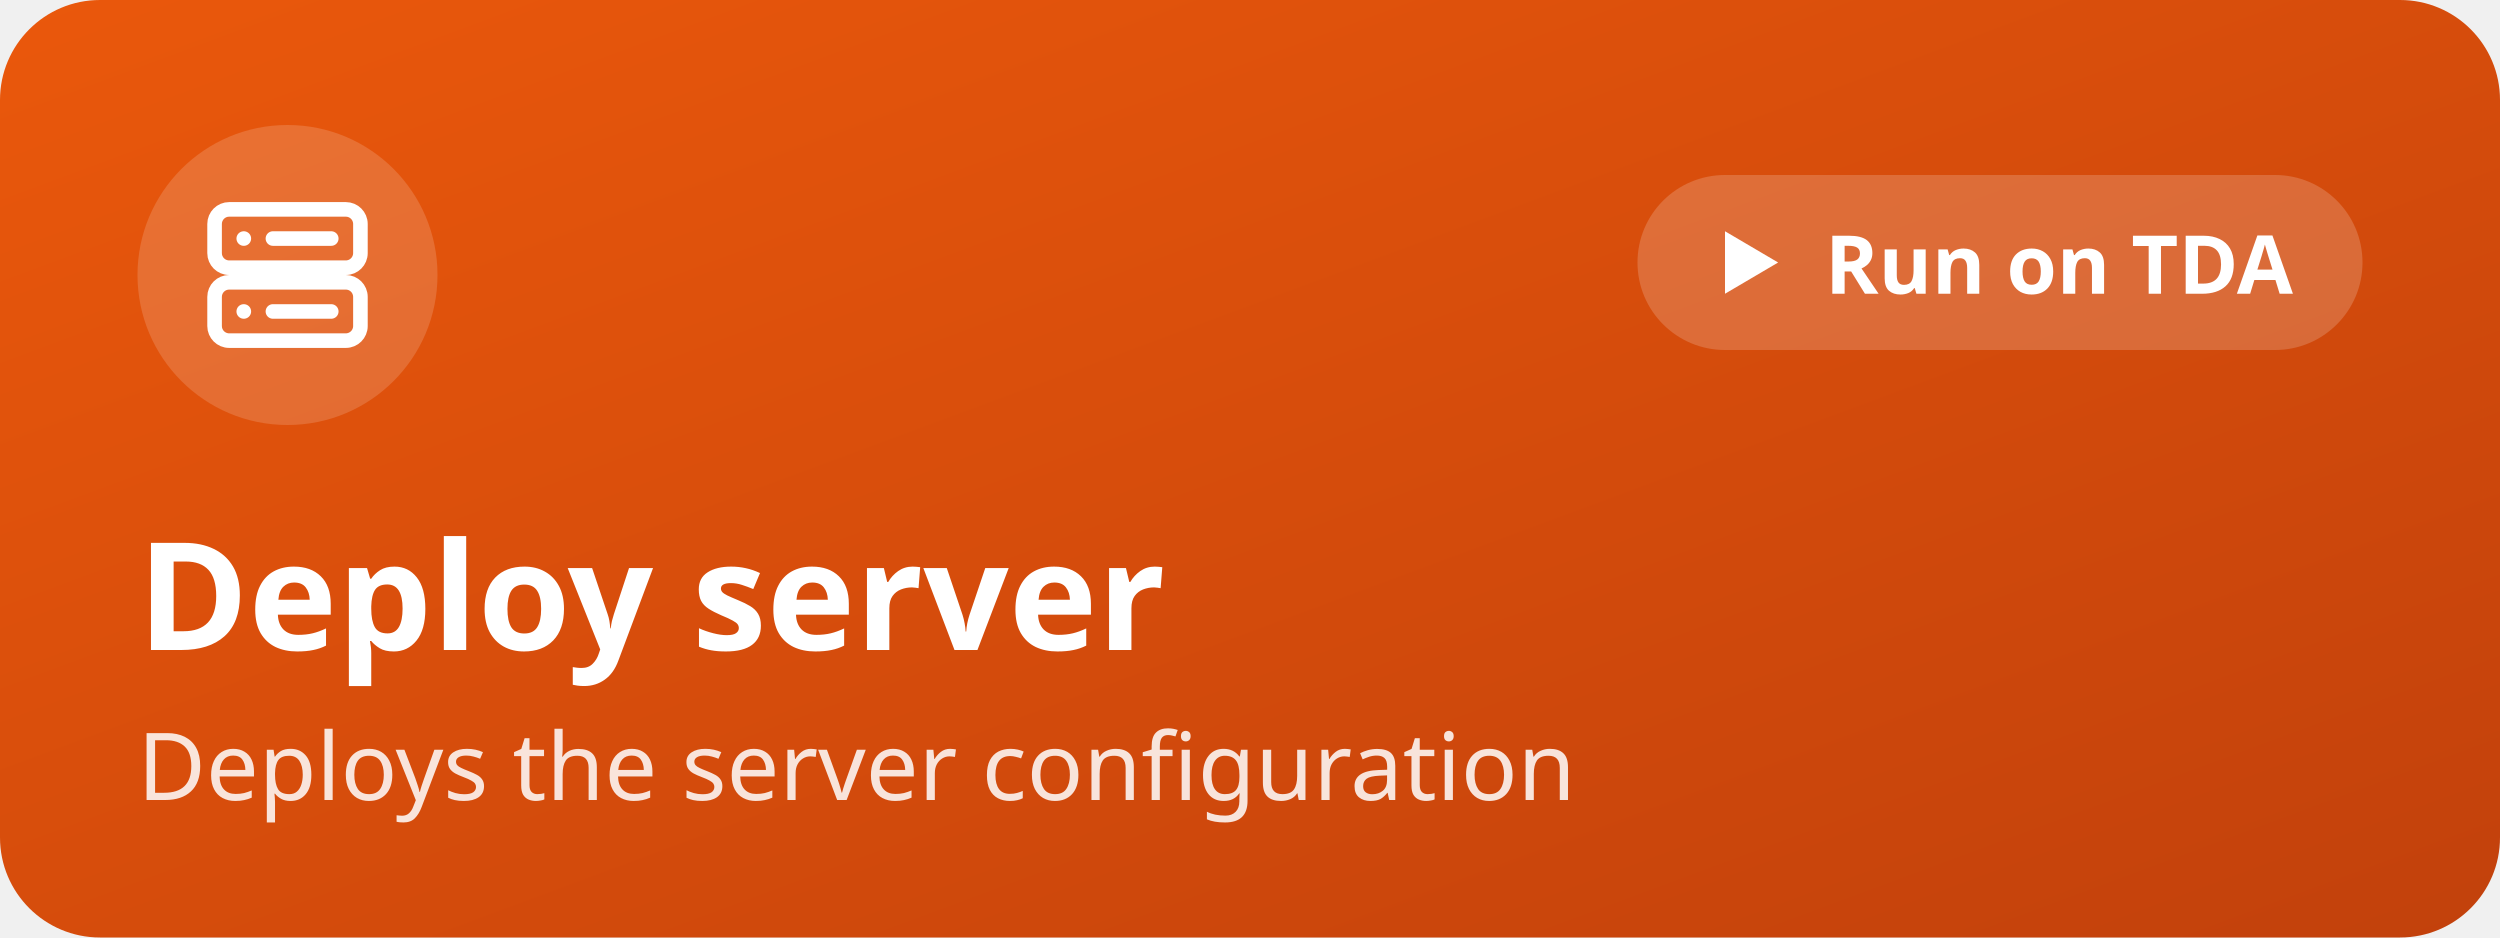
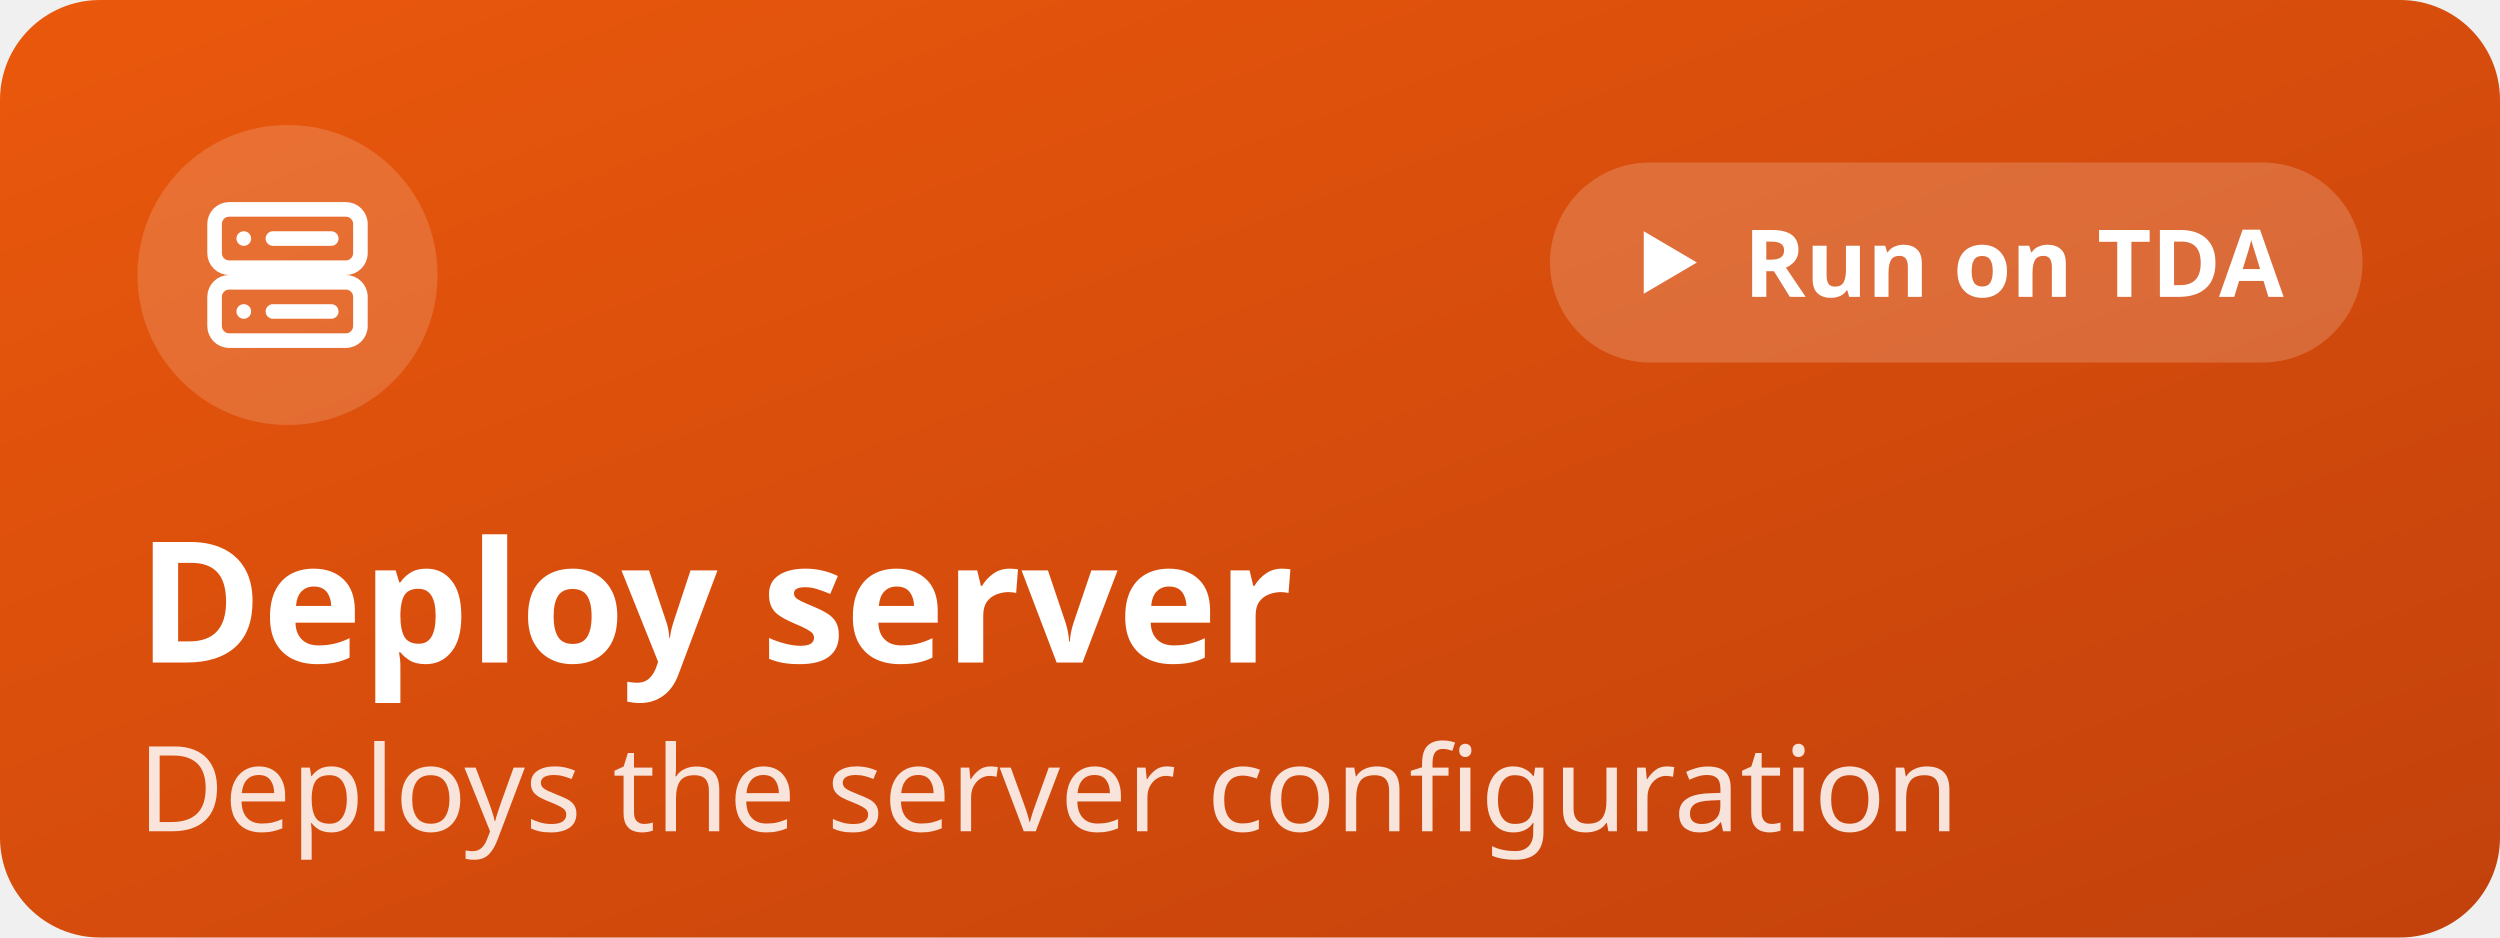
<svg xmlns="http://www.w3.org/2000/svg" width="400" height="150" viewBox="0 0 400 150" role="img" aria-label="Deploy server – Deploys the server configuration (Run on TDA)">
  <defs>
    <linearGradient id="g" x1="0" y1="0" x2="1" y2="1">
      <stop offset="0" stop-color="#ea580c" />
      <stop offset="1" stop-color="#c2410c" />
    </linearGradient>
  </defs>
  <rect width="400" height="150" rx="16" fill="url(#g)" />
  <circle cx="46" cy="44" r="24" fill="#fff" fill-opacity=".16" />
  <g transform="translate(32 30) scale(1.1667)" fill="none" stroke="#fff" stroke-width="2" stroke-linecap="round" stroke-linejoin="round">
    <rect x="2" y="3" width="20" height="8" rx="2" />
    <rect x="2" y="13" width="20" height="8" rx="2" />
    <path d="M6 7h.01M6 17h.01M10 7h8M10 17h8" />
  </g>
-   <rect x="262" y="28" width="116" height="28" rx="14" fill="#fff" fill-opacity=".18" />
-   <g transform="translate(276 37)">
+   <rect x="248" y="26" width="130" height="32" rx="16" fill="#fff" fill-opacity=".18" />
+   <g transform="translate(263 37)">
    <path d="M0 0v10l8.5-5Z" fill="#fff" />
  </g>
-   <text x="292" y="47" font-family="-apple-system,BlinkMacSystemFont,'Segoe UI','Noto Sans',Helvetica,Arial,sans-serif" font-size="13" font-weight="700" fill="#fff">Run on TDA</text>
-   <text x="22" y="104" font-family="-apple-system,BlinkMacSystemFont,'Segoe UI','Noto Sans',Helvetica,Arial,sans-serif" font-size="24" font-weight="700" fill="#fff">Deploy server</text>
-   <text x="22" y="128" font-family="-apple-system,BlinkMacSystemFont,'Segoe UI','Noto Sans',Helvetica,Arial,sans-serif" font-size="15" fill="#fff" fill-opacity=".85">Deploys the server configuration</text>
+   <text x="279" y="47.5" font-family="-apple-system,BlinkMacSystemFont,'Segoe UI','Noto Sans',Helvetica,Arial,sans-serif" font-size="15" font-weight="700" fill="#fff">Run on TDA</text>
+   <text x="22" y="106" font-family="-apple-system,BlinkMacSystemFont,'Segoe UI','Noto Sans',Helvetica,Arial,sans-serif" font-size="27" font-weight="700" fill="#fff">Deploy server</text>
+   <text x="22" y="133" font-family="-apple-system,BlinkMacSystemFont,'Segoe UI','Noto Sans',Helvetica,Arial,sans-serif" font-size="19" fill="#fff" fill-opacity=".85">Deploys the server configuration</text>
</svg>
